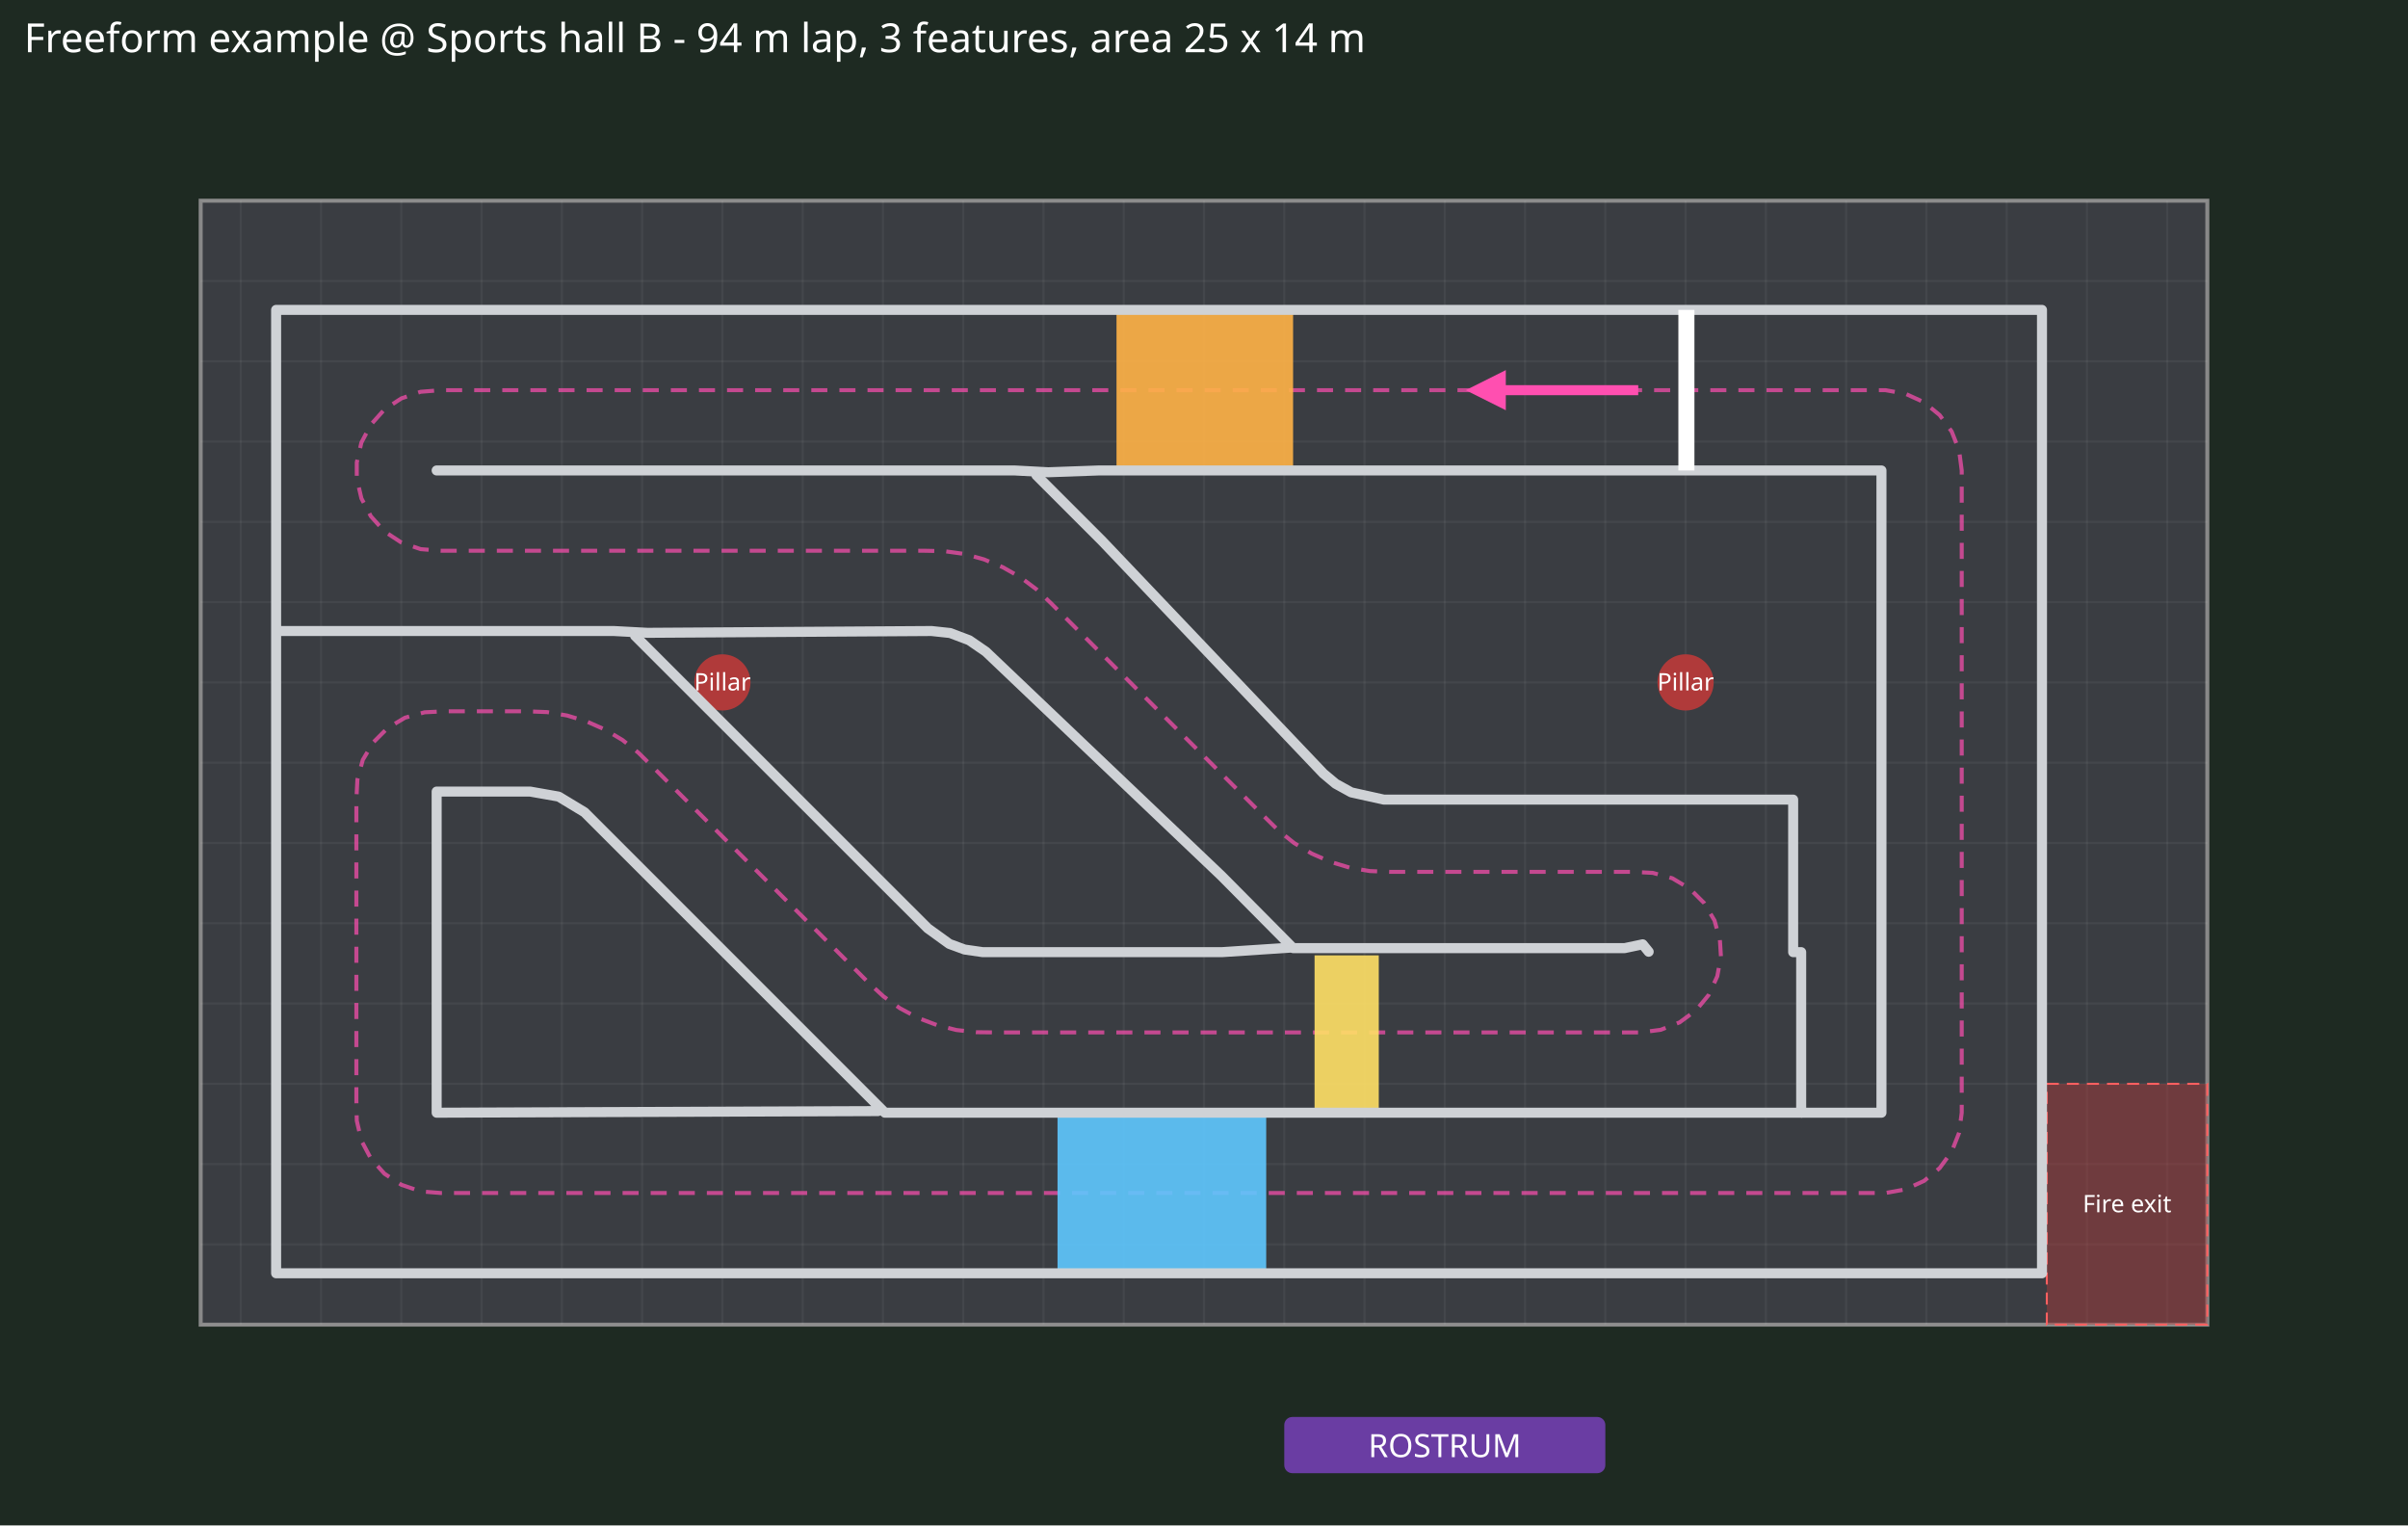
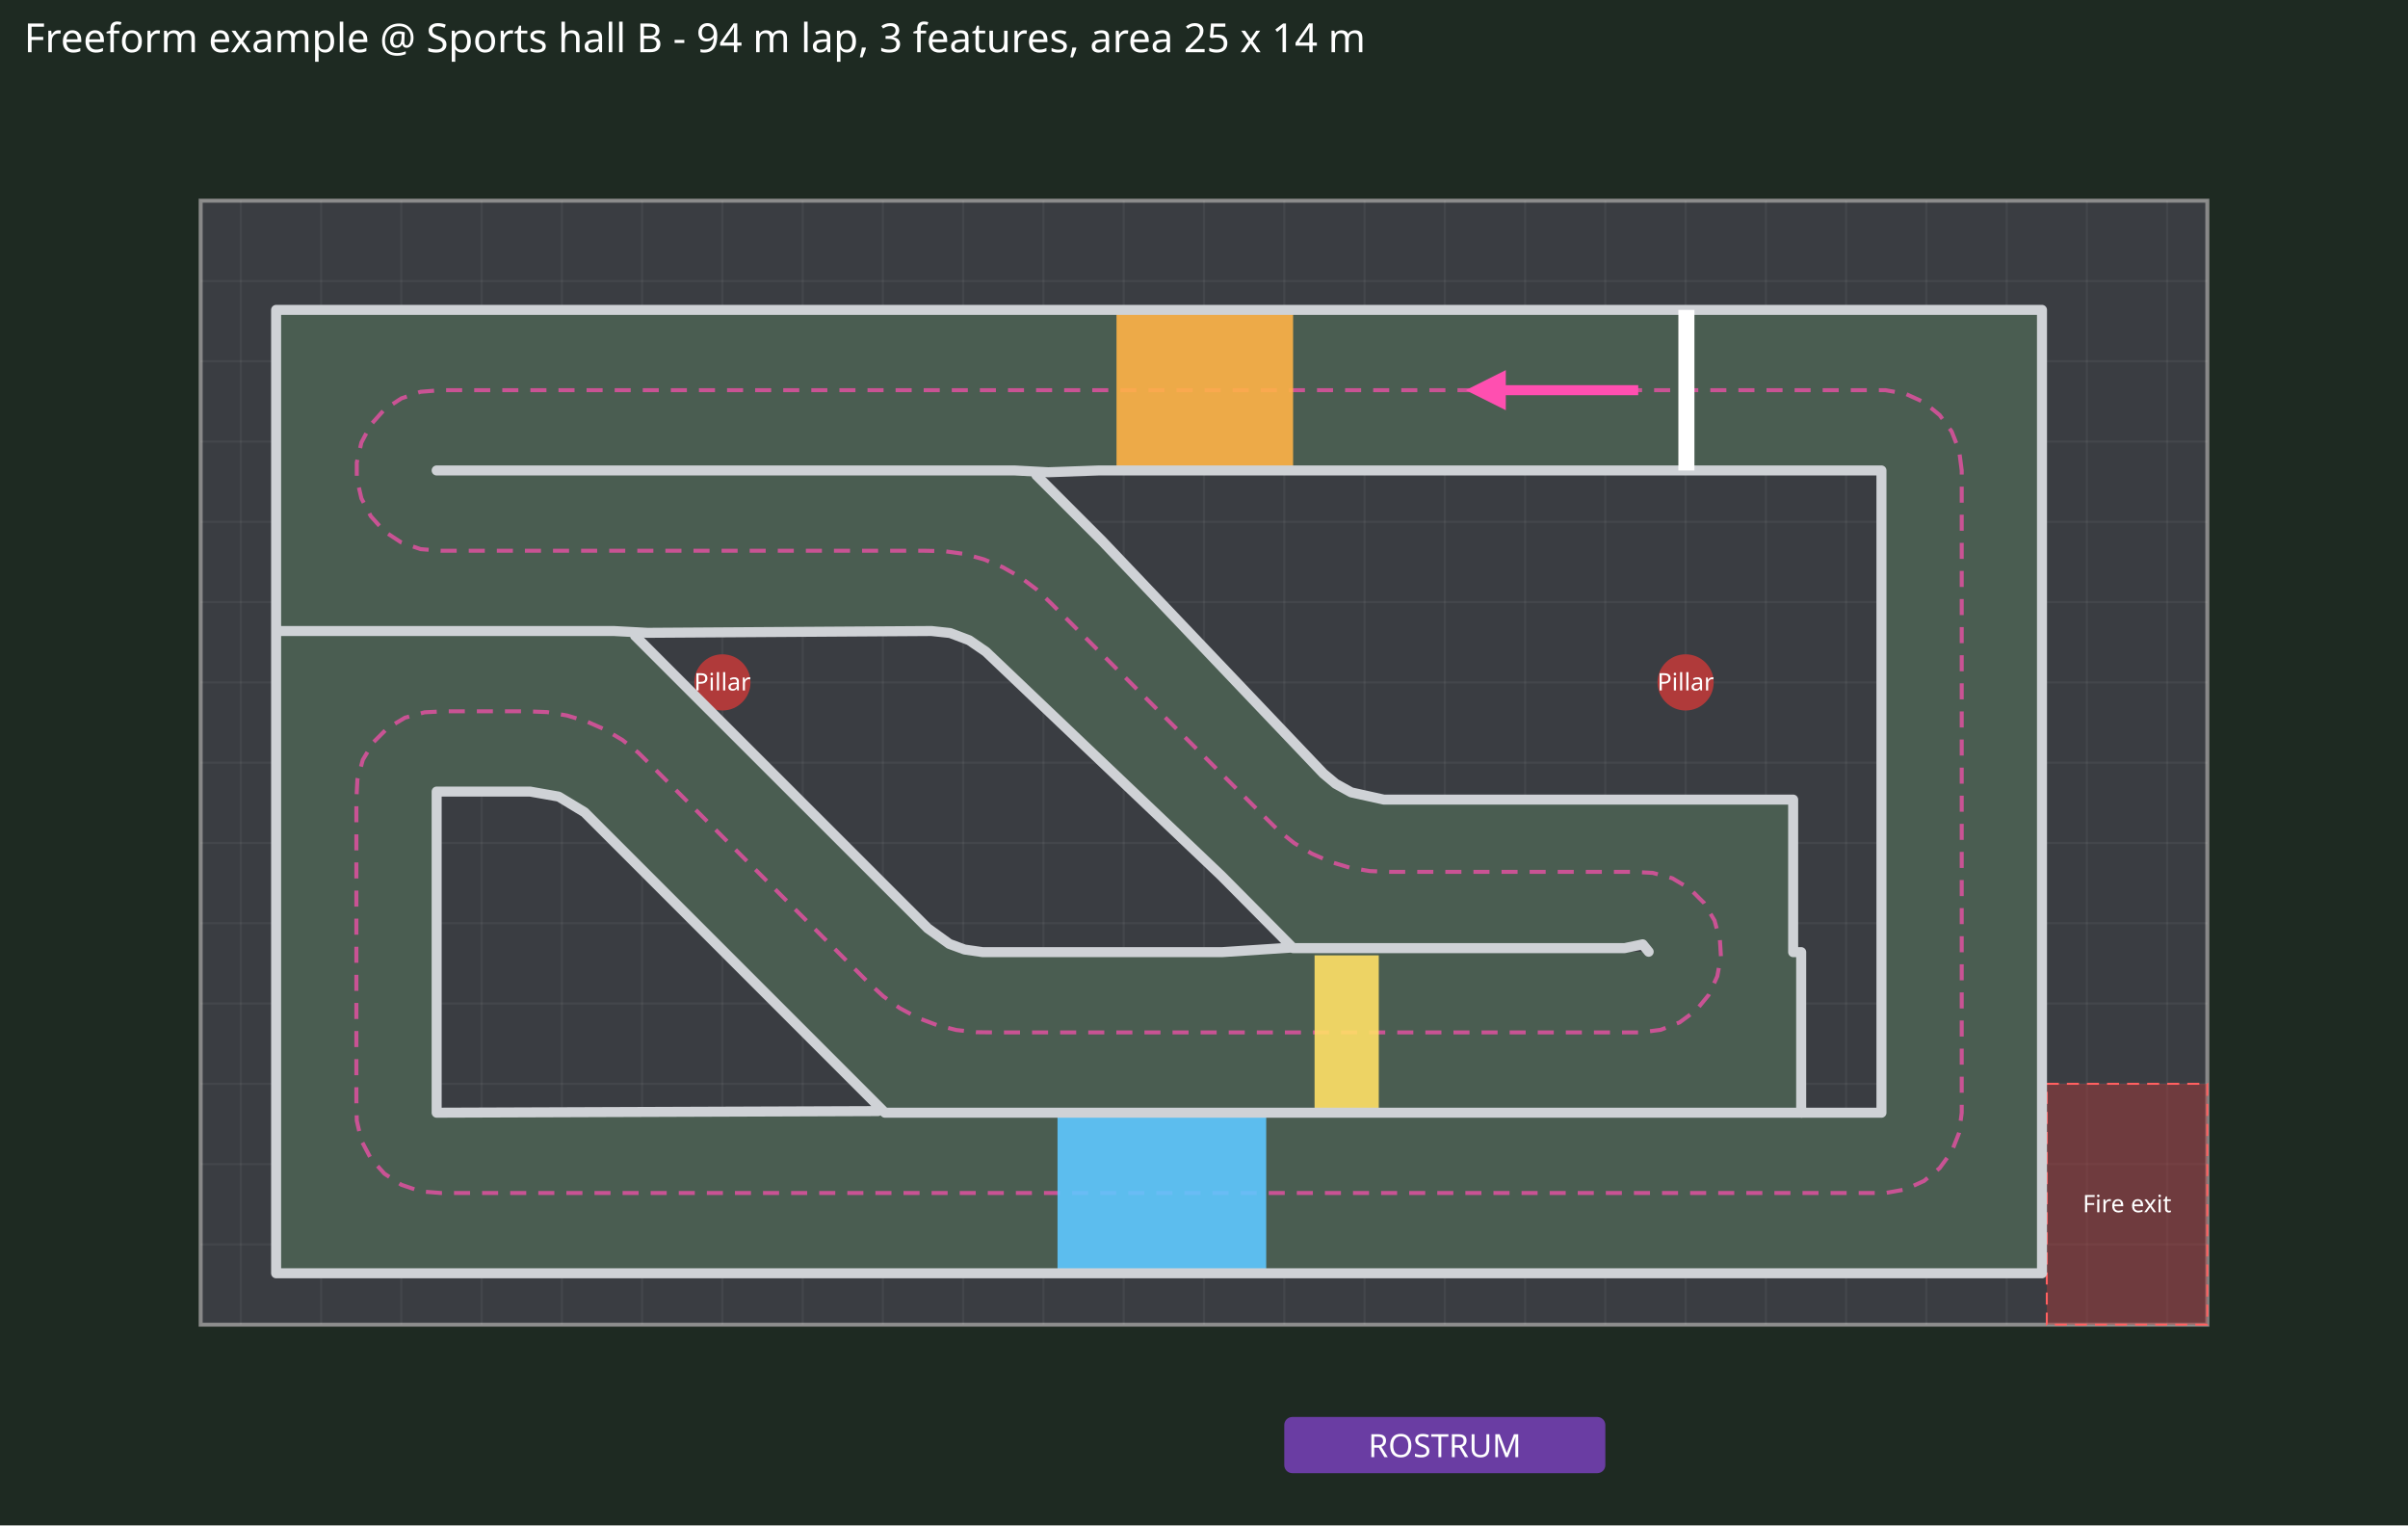
<svg xmlns="http://www.w3.org/2000/svg" width="1200" height="760" viewBox="0 0 1200 760" font-family="sans-serif">
  <defs>
    <marker id="a" viewBox="0 0 10 10" refX="5" refY="5" markerWidth="4" markerHeight="4" orient="auto">
      <path d="M0,0 L10,5 L0,10 z" fill="#ff4fb0" />
    </marker>
  </defs>
  <rect width="100%" height="100%" fill="#1e2a22" />
  <rect x="100.0" y="100.0" width="1000.0" height="560.0" fill="#3a3d42" stroke="#888" stroke-width="2" />
  <line x1="120.0" y1="100.0" x2="120.0" y2="660.0" stroke="#ffffff" stroke-opacity="0.05" />
  <line x1="160.0" y1="100.0" x2="160.0" y2="660.0" stroke="#ffffff" stroke-opacity="0.05" />
  <line x1="200.0" y1="100.0" x2="200.0" y2="660.0" stroke="#ffffff" stroke-opacity="0.05" />
  <line x1="240.0" y1="100.0" x2="240.0" y2="660.0" stroke="#ffffff" stroke-opacity="0.05" />
  <line x1="280.0" y1="100.0" x2="280.0" y2="660.0" stroke="#ffffff" stroke-opacity="0.05" />
  <line x1="320.0" y1="100.0" x2="320.0" y2="660.0" stroke="#ffffff" stroke-opacity="0.05" />
  <line x1="360.0" y1="100.0" x2="360.0" y2="660.0" stroke="#ffffff" stroke-opacity="0.05" />
  <line x1="400.0" y1="100.0" x2="400.0" y2="660.0" stroke="#ffffff" stroke-opacity="0.05" />
  <line x1="440.0" y1="100.0" x2="440.0" y2="660.0" stroke="#ffffff" stroke-opacity="0.05" />
  <line x1="480.0" y1="100.0" x2="480.0" y2="660.0" stroke="#ffffff" stroke-opacity="0.05" />
  <line x1="520.0" y1="100.0" x2="520.0" y2="660.0" stroke="#ffffff" stroke-opacity="0.05" />
  <line x1="560.0" y1="100.0" x2="560.0" y2="660.0" stroke="#ffffff" stroke-opacity="0.05" />
  <line x1="600.0" y1="100.0" x2="600.0" y2="660.0" stroke="#ffffff" stroke-opacity="0.05" />
  <line x1="640.0" y1="100.0" x2="640.0" y2="660.0" stroke="#ffffff" stroke-opacity="0.05" />
  <line x1="680.0" y1="100.0" x2="680.0" y2="660.0" stroke="#ffffff" stroke-opacity="0.05" />
  <line x1="720.0" y1="100.0" x2="720.0" y2="660.0" stroke="#ffffff" stroke-opacity="0.05" />
  <line x1="760.0" y1="100.0" x2="760.0" y2="660.0" stroke="#ffffff" stroke-opacity="0.05" />
  <line x1="800.0" y1="100.0" x2="800.0" y2="660.0" stroke="#ffffff" stroke-opacity="0.05" />
  <line x1="840.0" y1="100.0" x2="840.0" y2="660.0" stroke="#ffffff" stroke-opacity="0.05" />
  <line x1="880.0" y1="100.0" x2="880.0" y2="660.0" stroke="#ffffff" stroke-opacity="0.05" />
  <line x1="920.0" y1="100.0" x2="920.0" y2="660.0" stroke="#ffffff" stroke-opacity="0.05" />
  <line x1="960.0" y1="100.0" x2="960.0" y2="660.0" stroke="#ffffff" stroke-opacity="0.05" />
  <line x1="1000.0" y1="100.0" x2="1000.0" y2="660.0" stroke="#ffffff" stroke-opacity="0.05" />
  <line x1="1040.0" y1="100.0" x2="1040.0" y2="660.0" stroke="#ffffff" stroke-opacity="0.05" />
  <line x1="1080.0" y1="100.0" x2="1080.0" y2="660.0" stroke="#ffffff" stroke-opacity="0.05" />
  <line x1="100.0" y1="660.0" x2="1100.0" y2="660.0" stroke="#ffffff" stroke-opacity="0.05" />
  <line x1="100.0" y1="620.0" x2="1100.0" y2="620.0" stroke="#ffffff" stroke-opacity="0.05" />
  <line x1="100.0" y1="580.0" x2="1100.0" y2="580.0" stroke="#ffffff" stroke-opacity="0.05" />
  <line x1="100.0" y1="540.0" x2="1100.0" y2="540.0" stroke="#ffffff" stroke-opacity="0.05" />
  <line x1="100.0" y1="500.0" x2="1100.0" y2="500.0" stroke="#ffffff" stroke-opacity="0.05" />
  <line x1="100.0" y1="460.0" x2="1100.0" y2="460.0" stroke="#ffffff" stroke-opacity="0.05" />
  <line x1="100.0" y1="420.0" x2="1100.0" y2="420.0" stroke="#ffffff" stroke-opacity="0.05" />
  <line x1="100.0" y1="380.0" x2="1100.0" y2="380.0" stroke="#ffffff" stroke-opacity="0.05" />
  <line x1="100.0" y1="340.0" x2="1100.0" y2="340.0" stroke="#ffffff" stroke-opacity="0.05" />
  <line x1="100.0" y1="300.0" x2="1100.0" y2="300.0" stroke="#ffffff" stroke-opacity="0.05" />
  <line x1="100.0" y1="260.0" x2="1100.0" y2="260.0" stroke="#ffffff" stroke-opacity="0.05" />
  <line x1="100.0" y1="220.0" x2="1100.0" y2="220.0" stroke="#ffffff" stroke-opacity="0.05" />
  <line x1="100.0" y1="180.0" x2="1100.0" y2="180.0" stroke="#ffffff" stroke-opacity="0.05" />
  <line x1="100.0" y1="140.0" x2="1100.0" y2="140.0" stroke="#ffffff" stroke-opacity="0.05" />
  <line x1="100.0" y1="100.0" x2="1100.0" y2="100.0" stroke="#ffffff" stroke-opacity="0.05" />
  <circle cx="360.0" cy="340.0" r="14.0" fill="#b03a3a" />
  <text x="360.0" y="344.0" fill="#fff" font-size="12" text-anchor="middle">Pillar</text>
  <circle cx="840.0" cy="340.0" r="14.0" fill="#b03a3a" />
  <text x="840.0" y="344.0" fill="#fff" font-size="12" text-anchor="middle">Pillar</text>
  <rect x="1020.0" y="540.0" width="80.0" height="120.0" fill="#b03a3a" fill-opacity="0.45" stroke="#ff6060" stroke-dasharray="6 4" transform="rotate(0 1060.0 600.0)" />
  <text x="1060.0" y="604.0" fill="#fff" font-size="12" text-anchor="middle">Fire exit</text>
+   <path d="M 1017.6,234.4 L 1017.6,154.4 L 137.6,154.4 L 137.6,314.4 L 464.2,314.4 L 473.5,315.4 L 483.0,319.0 L 491.3,324.7 L 608.7,436.4 L 642.7,470.4 L 817.8,470.4 L 820.5,471.6 L 821.6,474.2 L 491.0,474.4 L 481.7,473.4 L 471.3,469.4 L 463.2,463.4 L 314.2,314.4 L 137.6,314.4 L 137.6,634.4 L 1017.6,634.4 Z M 937.6,234.4 L 217.6,234.4 L 514.2,234.4 L 549.3,269.6 L 659.5,385.4 L 665.6,390.5 L 673.4,394.8 L 689.6,398.4 L 893.6,398.4 L 893.6,474.4 L 897.6,474.4 L 897.6,554.4 L 441.0,554.4 L 288.1,402.2 L 278.4,396.9 L 268.5,394.6 L 217.6,394.4 L 217.6,554.4 L 937.6,554.4 Z" fill="#4a5d51" fill-rule="evenodd" />
  <polygon points="977.6,234.4 976.3,224.4 972.6,215.0 966.6,206.8 958.8,200.4 949.6,196.2 939.6,194.4 929.6,194.4 919.6,194.4 909.6,194.4 899.6,194.4 889.6,194.4 879.6,194.4 869.6,194.4 859.6,194.4 849.6,194.4 839.6,194.4 829.6,194.4 819.6,194.4 809.6,194.4 799.6,194.4 789.6,194.4 779.6,194.4 769.6,194.4 759.6,194.4 749.6,194.4 739.6,194.4 729.6,194.4 719.6,194.4 709.6,194.4 699.6,194.4 689.6,194.4 679.6,194.4 669.6,194.4 659.6,194.4 649.6,194.4 639.6,194.4 629.6,194.4 619.6,194.4 609.6,194.4 599.6,194.4 589.6,194.4 579.6,194.4 569.6,194.4 559.6,194.4 549.6,194.4 539.6,194.4 529.6,194.4 519.6,194.4 509.6,194.4 499.6,194.4 489.6,194.4 479.6,194.4 469.6,194.4 459.6,194.4 449.6,194.4 439.6,194.4 429.6,194.4 419.6,194.4 409.6,194.4 399.6,194.4 389.6,194.4 379.6,194.4 369.6,194.4 359.6,194.4 349.6,194.4 339.6,194.4 329.6,194.4 319.6,194.4 309.6,194.4 299.6,194.4 289.6,194.4 279.6,194.4 269.6,194.4 259.6,194.4 249.6,194.4 239.6,194.4 229.6,194.4 219.6,194.4 209.6,195.2 200.0,198.5 191.6,204.0 184.8,211.6 180.1,220.5 177.8,230.4 177.8,238.4 180.1,248.3 184.8,257.2 191.6,264.8 200.0,270.3 209.6,273.6 219.6,274.4 229.6,274.4 239.7,274.4 249.7,274.4 259.8,274.4 269.8,274.4 279.8,274.4 289.8,274.4 299.9,274.4 309.9,274.4 320.0,274.4 330.0,274.4 340.0,274.4 350.1,274.4 360.1,274.4 370.1,274.4 380.2,274.4 390.2,274.4 400.2,274.4 410.3,274.4 420.3,274.4 430.4,274.4 440.4,274.4 450.4,274.4 460.4,274.4 470.5,274.6 480.6,276.0 490.3,278.7 499.7,282.6 508.5,287.6 516.6,293.7 523.8,300.6 530.9,307.7 538.0,314.8 545.1,321.9 552.2,329.0 559.2,336.0 566.3,343.1 573.4,350.2 580.4,357.2 587.5,364.3 594.6,371.4 601.6,378.4 608.7,385.5 615.8,392.6 622.8,399.6 629.9,406.7 637.1,413.8 645.0,420.1 653.7,425.3 663.0,429.4 672.6,432.3 682.6,434.0 692.8,434.4 702.8,434.4 712.9,434.4 723.0,434.4 733.0,434.4 743.1,434.4 753.2,434.4 763.2,434.4 773.3,434.4 783.4,434.4 793.4,434.4 803.5,434.4 813.6,434.4 823.6,434.9 833.4,437.6 842.1,442.8 849.2,449.9 854.4,458.6 857.1,468.4 857.6,476.4 855.8,486.4 851.6,495.6 845.2,503.4 837.0,509.4 827.6,513.1 817.6,514.4 807.6,514.4 797.6,514.4 787.5,514.4 777.5,514.4 767.5,514.4 757.4,514.4 747.4,514.4 737.4,514.4 727.4,514.4 717.3,514.4 707.3,514.4 697.3,514.4 687.2,514.4 677.2,514.4 667.2,514.4 657.2,514.4 647.2,514.4 637.1,514.4 627.1,514.4 617.1,514.4 607.0,514.4 597.0,514.4 587.0,514.4 577.0,514.4 566.9,514.4 556.9,514.4 546.9,514.4 536.8,514.4 526.8,514.4 516.8,514.4 506.8,514.4 496.8,514.4 486.7,514.3 476.6,513.2 466.8,510.7 457.3,507.1 448.4,502.3 440.2,496.4 432.7,489.5 425.6,482.4 418.4,475.2 411.2,468.0 404.1,460.9 396.9,453.7 389.8,446.6 382.6,439.4 375.4,432.2 368.3,425.1 361.1,417.9 354.0,410.8 346.8,403.6 339.6,396.4 332.5,389.3 325.3,382.1 318.1,375.0 310.2,368.7 301.5,363.5 292.2,359.4 282.6,356.5 272.6,354.8 262.4,354.4 252.2,354.4 242.0,354.4 231.9,354.4 221.7,354.4 211.6,354.9 201.8,357.6 193.1,362.8 186.0,369.9 180.8,378.6 178.1,388.4 177.6,398.4 177.6,408.4 177.6,418.4 177.6,428.4 177.6,438.4 177.6,448.4 177.6,458.4 177.6,468.4 177.6,478.4 177.6,488.4 177.6,498.4 177.6,508.4 177.6,518.4 177.6,528.4 177.6,538.4 177.6,548.4 177.8,558.4 180.1,568.3 184.8,577.2 191.6,584.8 200.0,590.3 209.6,593.6 219.6,594.4 229.6,594.4 239.6,594.4 249.6,594.4 259.6,594.4 269.6,594.4 279.6,594.4 289.6,594.4 299.6,594.4 309.6,594.4 319.6,594.4 329.6,594.4 339.6,594.4 349.6,594.4 359.6,594.4 369.6,594.4 379.6,594.4 389.6,594.4 399.6,594.4 409.6,594.4 419.6,594.4 429.6,594.4 439.6,594.4 449.6,594.4 459.6,594.4 469.6,594.4 479.6,594.4 489.6,594.4 499.6,594.4 509.6,594.4 519.6,594.4 529.6,594.4 539.6,594.4 549.6,594.4 559.6,594.4 569.6,594.4 579.6,594.4 589.6,594.4 599.6,594.4 609.6,594.4 619.6,594.4 629.6,594.4 639.6,594.4 649.6,594.4 659.6,594.4 669.6,594.4 679.6,594.4 689.6,594.4 699.6,594.4 709.6,594.4 719.6,594.4 729.6,594.4 739.6,594.4 749.6,594.4 759.6,594.4 769.6,594.4 779.6,594.4 789.6,594.4 799.6,594.4 809.6,594.4 819.6,594.4 829.6,594.4 839.6,594.4 849.6,594.4 859.6,594.4 869.6,594.4 879.6,594.4 889.6,594.4 899.6,594.4 909.6,594.4 919.6,594.4 929.6,594.4 939.6,594.4 949.6,592.6 958.8,588.4 966.6,582.0 972.6,573.8 976.3,564.4 977.6,554.4 977.6,544.4 977.6,534.4 977.6,524.4 977.6,514.4 977.6,504.4 977.6,494.4 977.6,484.4 977.6,474.4 977.6,464.4 977.6,454.4 977.6,444.4 977.6,434.4 977.6,424.4 977.6,414.4 977.6,404.4 977.6,394.4 977.6,384.4 977.6,374.4 977.6,364.4 977.6,354.4 977.6,344.4 977.6,334.4 977.6,324.4 977.6,314.4 977.6,304.4 977.6,294.4 977.6,284.4 977.6,274.4 977.6,264.4 977.6,254.4 977.6,244.4" fill="none" stroke="#ff4fb0" stroke-width="2" stroke-dasharray="8 6" opacity="0.7" />
  <polygon points="556.4,232.8 556.4,156.0 644.4,156.0 644.4,232.8" fill="#ffb347" opacity="0.9" />
  <polygon points="655.1,552.8 655.1,476.0 687.1,476.0 687.1,552.8" fill="#ffe066" opacity="0.9" />
  <polygon points="631.0,556.0 631.0,632.8 527.0,632.8 527.0,556.0" fill="#5ec8ff" opacity="0.9" />
  <polyline points="642.4,472.2 609.0,474.4 489.7,474.4 480.7,473.1 473.1,470.3 462.3,462.5 316.5,316.8" fill="none" stroke="#cfd2d6" stroke-width="5" stroke-linejoin="round" stroke-linecap="round" />
  <polyline points="157.6,314.4 137.6,314.4 137.6,634.4 1017.6,634.4 1017.6,154.4 137.6,154.4 137.6,314.4 305.9,314.4 322.7,315.3 464.2,314.4 473.5,315.4 483.0,319.0 491.3,324.7 608.7,436.4 644.4,472.4 809.6,472.4 818.6,470.5 821.6,474.2" fill="none" stroke="#cfd2d6" stroke-width="5" stroke-linejoin="round" stroke-linecap="round" />
  <polyline points="516.5,236.8 549.3,269.6 659.5,385.4 665.6,390.5 673.4,394.8 689.6,398.4 893.6,398.4 893.6,474.4 897.6,474.4 897.6,554.4 441.0,554.4 291.3,404.7 278.4,396.9 264.2,394.4 217.6,394.4 217.6,554.4 437.5,553.6" fill="none" stroke="#cfd2d6" stroke-width="5" stroke-linejoin="round" stroke-linecap="round" />
  <polyline points="898.0,554.4 937.6,554.4 937.6,234.4 547.6,234.4 522.4,235.3 505.6,234.4 217.6,234.4" fill="none" stroke="#cfd2d6" stroke-width="5" stroke-linejoin="round" stroke-linecap="round" />
  <line x1="840.4" y1="234.4" x2="840.4" y2="154.4" stroke="#ffffff" stroke-width="8" />
  <line x1="816.4" y1="194.4" x2="740.4" y2="194.4" stroke="#ff4fb0" stroke-width="5" marker-end="url(#a)" />
  <rect x="640.0" y="706.0" width="160" height="28" rx="4" fill="#6a3da3" />
  <text x="720.0" y="726.0" fill="#fff" font-size="16" text-anchor="middle">ROSTRUM</text>
  <text x="12" y="26" fill="#fff" font-size="20">Freeform example @ Sports hall B  -  94 m lap, 3 features, area 25 x 14 m</text>
</svg>
